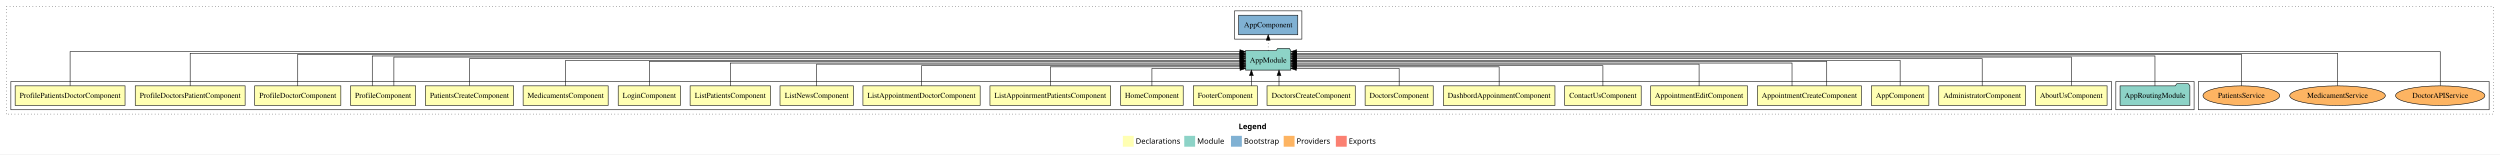
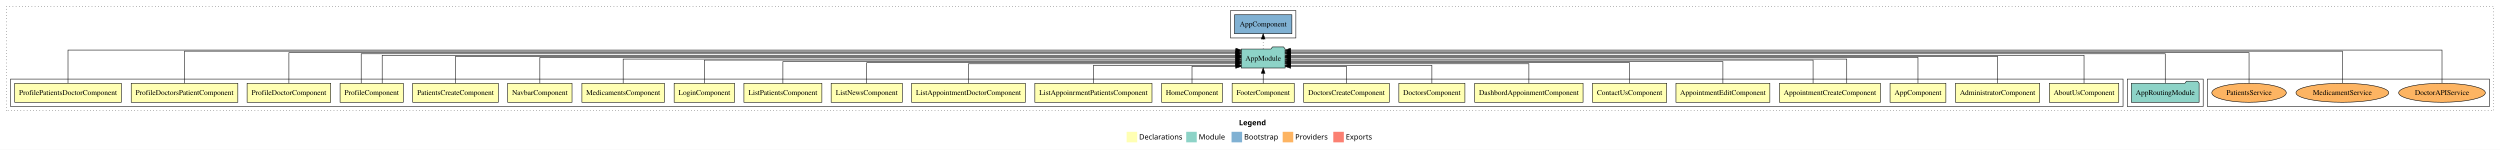
- <svg xmlns="http://www.w3.org/2000/svg" width="4601pt" height="284pt" viewBox="0.00 0.00 4601.00 284.00">
+ <svg xmlns="http://www.w3.org/2000/svg" width="4742pt" height="284pt" viewBox="0.00 0.00 4742.00 284.00">
  <g id="graph0" class="graph" transform="scale(1 1) rotate(0) translate(4 280)">
-     <polygon fill="white" stroke="transparent" points="-4,4 -4,-280 4597,-280 4597,4 -4,4" />
-     <text text-anchor="start" x="2275.51" y="-42.4" font-family="sans-serif" font-weight="bold" font-size="14.00">Legend</text>
-     <polygon fill="#ffffb3" stroke="transparent" points="2062.5,-10 2062.5,-30 2082.5,-30 2082.5,-10 2062.5,-10" />
-     <text text-anchor="start" x="2086.13" y="-15.4" font-family="sans-serif" font-size="14.00">  Declarations</text>
-     <polygon fill="#8dd3c7" stroke="transparent" points="2175.5,-10 2175.5,-30 2195.5,-30 2195.5,-10 2175.5,-10" />
-     <text text-anchor="start" x="2199.23" y="-15.4" font-family="sans-serif" font-size="14.00">  Module</text>
-     <polygon fill="#80b1d3" stroke="transparent" points="2261.5,-10 2261.5,-30 2281.5,-30 2281.5,-10 2261.5,-10" />
-     <text text-anchor="start" x="2285.28" y="-15.4" font-family="sans-serif" font-size="14.00">  Bootstrap</text>
-     <polygon fill="#fdb462" stroke="transparent" points="2358.5,-10 2358.5,-30 2378.5,-30 2378.5,-10 2358.5,-10" />
-     <text text-anchor="start" x="2382.17" y="-15.4" font-family="sans-serif" font-size="14.00">  Providers</text>
-     <polygon fill="#fb8072" stroke="transparent" points="2454.5,-10 2454.5,-30 2474.5,-30 2474.5,-10 2454.5,-10" />
-     <text text-anchor="start" x="2478.23" y="-15.4" font-family="sans-serif" font-size="14.00">  Exports</text>
+     <polygon fill="white" stroke="transparent" points="-4,4 -4,-280 4738,-280 4738,4 -4,4" />
+     <text text-anchor="start" x="2346.01" y="-42.4" font-family="sans-serif" font-weight="bold" font-size="14.00">Legend</text>
+     <polygon fill="#ffffb3" stroke="transparent" points="2133,-10 2133,-30 2153,-30 2153,-10 2133,-10" />
+     <text text-anchor="start" x="2156.63" y="-15.4" font-family="sans-serif" font-size="14.00">  Declarations</text>
+     <polygon fill="#8dd3c7" stroke="transparent" points="2246,-10 2246,-30 2266,-30 2266,-10 2246,-10" />
+     <text text-anchor="start" x="2269.73" y="-15.4" font-family="sans-serif" font-size="14.00">  Module</text>
+     <polygon fill="#80b1d3" stroke="transparent" points="2332,-10 2332,-30 2352,-30 2352,-10 2332,-10" />
+     <text text-anchor="start" x="2355.78" y="-15.4" font-family="sans-serif" font-size="14.00">  Bootstrap</text>
+     <polygon fill="#fdb462" stroke="transparent" points="2429,-10 2429,-30 2449,-30 2449,-10 2429,-10" />
+     <text text-anchor="start" x="2452.67" y="-15.4" font-family="sans-serif" font-size="14.00">  Providers</text>
+     <polygon fill="#fb8072" stroke="transparent" points="2525,-10 2525,-30 2545,-30 2545,-10 2525,-10" />
+     <text text-anchor="start" x="2548.73" y="-15.4" font-family="sans-serif" font-size="14.00">  Exports</text>
    <g id="clust1" class="cluster">
-       <polygon fill="none" stroke="black" stroke-dasharray="1,5" points="8,-70 8,-268 4585,-268 4585,-70 8,-70" />
+       <polygon fill="none" stroke="black" stroke-dasharray="1,5" points="8,-70 8,-268 4726,-268 4726,-70 8,-70" />
+     </g>
+     <g id="clust29" class="cluster">
+       <polygon fill="none" stroke="black" points="4183,-78 4183,-130 4718,-130 4718,-78 4183,-78" />
+     </g>
+     <g id="clust26" class="cluster">
+       <polygon fill="none" stroke="black" points="4031,-78 4031,-130 4175,-130 4175,-78 4031,-78" />
    </g>
    <g id="clust28" class="cluster">
-       <polygon fill="none" stroke="black" points="4042,-78 4042,-130 4577,-130 4577,-78 4042,-78" />
-     </g>
-     <g id="clust25" class="cluster">
-       <polygon fill="none" stroke="black" points="3890,-78 3890,-130 4034,-130 4034,-78 3890,-78" />
-     </g>
-     <g id="clust27" class="cluster">
-       <polygon fill="none" stroke="black" points="2268,-208 2268,-260 2392,-260 2392,-208 2268,-208" />
+       <polygon fill="none" stroke="black" points="2330,-208 2330,-260 2454,-260 2454,-208 2330,-208" />
    </g>
    <g id="clust2" class="cluster">
-       <polygon fill="none" stroke="black" points="16,-78 16,-130 3882,-130 3882,-78 16,-78" />
+       <polygon fill="none" stroke="black" points="16,-78 16,-130 4023,-130 4023,-78 16,-78" />
    </g>
    <g id="node1" class="node">
-       <polygon fill="#ffffb3" stroke="black" points="3873.88,-122 3742.12,-122 3742.12,-86 3873.88,-86 3873.88,-122" />
-       <text text-anchor="middle" x="3808" y="-99.8" font-family="Times,serif" font-size="14.00">AboutUsComponent</text>
-     </g>
-     <g id="node23" class="node">
-       <polygon fill="#8dd3c7" stroke="black" points="2371.66,-187 2368.66,-191 2347.66,-191 2344.66,-187 2288.34,-187 2288.34,-151 2371.66,-151 2371.66,-187" />
-       <text text-anchor="middle" x="2330" y="-164.8" font-family="Times,serif" font-size="14.00">AppModule</text>
+       <polygon fill="#ffffb3" stroke="black" points="4014.88,-122 3883.12,-122 3883.12,-86 4014.88,-86 4014.88,-122" />
+       <text text-anchor="middle" x="3949" y="-99.8" font-family="Times,serif" font-size="14.00">AboutUsComponent</text>
+     </g>
+     <g id="node24" class="node">
+       <polygon fill="#8dd3c7" stroke="black" points="2433.66,-187 2430.66,-191 2409.66,-191 2406.66,-187 2350.34,-187 2350.34,-151 2433.66,-151 2433.66,-187" />
+       <text text-anchor="middle" x="2392" y="-164.8" font-family="Times,serif" font-size="14.00">AppModule</text>
    </g>
    <g id="edge1" class="edge">
-       <path fill="none" stroke="black" d="M3808,-122.28C3808,-143.32 3808,-175 3808,-175 3808,-175 2381.85,-175 2381.85,-175" />
-       <polygon fill="black" stroke="black" points="2381.85,-171.5 2371.85,-175 2381.85,-178.5 2381.85,-171.5" />
+       <path fill="none" stroke="black" d="M3949,-122.28C3949,-143.32 3949,-175 3949,-175 3949,-175 2444.05,-175 2444.05,-175" />
+       <polygon fill="black" stroke="black" points="2444.05,-171.5 2434.05,-175 2444.05,-178.5 2444.05,-171.5" />
    </g>
    <g id="node2" class="node">
-       <polygon fill="#ffffb3" stroke="black" points="3723.87,-122 3564.13,-122 3564.13,-86 3723.87,-86 3723.87,-122" />
-       <text text-anchor="middle" x="3644" y="-99.8" font-family="Times,serif" font-size="14.00">AdministratorComponent</text>
+       <polygon fill="#ffffb3" stroke="black" points="3864.87,-122 3705.13,-122 3705.13,-86 3864.87,-86 3864.87,-122" />
+       <text text-anchor="middle" x="3785" y="-99.8" font-family="Times,serif" font-size="14.00">AdministratorComponent</text>
    </g>
    <g id="edge2" class="edge">
-       <path fill="none" stroke="black" d="M3644,-122.22C3644,-142.37 3644,-172 3644,-172 3644,-172 2381.86,-172 2381.86,-172" />
-       <polygon fill="black" stroke="black" points="2381.86,-168.5 2371.86,-172 2381.86,-175.5 2381.86,-168.5" />
+       <path fill="none" stroke="black" d="M3785,-122.13C3785,-142.57 3785,-173 3785,-173 3785,-173 2443.69,-173 2443.69,-173" />
+       <polygon fill="black" stroke="black" points="2443.69,-169.5 2433.69,-173 2443.69,-176.5 2443.69,-169.5" />
    </g>
    <g id="node3" class="node">
-       <polygon fill="#ffffb3" stroke="black" points="3545.94,-122 3440.06,-122 3440.06,-86 3545.94,-86 3545.94,-122" />
-       <text text-anchor="middle" x="3493" y="-99.8" font-family="Times,serif" font-size="14.00">AppComponent</text>
+       <polygon fill="#ffffb3" stroke="black" points="3686.94,-122 3581.06,-122 3581.06,-86 3686.94,-86 3686.94,-122" />
+       <text text-anchor="middle" x="3634" y="-99.8" font-family="Times,serif" font-size="14.00">AppComponent</text>
    </g>
    <g id="edge3" class="edge">
-       <path fill="none" stroke="black" d="M3493,-122.11C3493,-141.34 3493,-169 3493,-169 3493,-169 2381.73,-169 2381.73,-169" />
-       <polygon fill="black" stroke="black" points="2381.73,-165.5 2371.73,-169 2381.73,-172.5 2381.73,-165.5" />
+       <path fill="none" stroke="black" d="M3634,-122.31C3634,-142.15 3634,-171 3634,-171 3634,-171 2443.68,-171 2443.68,-171" />
+       <polygon fill="black" stroke="black" points="2443.68,-167.5 2433.68,-171 2443.68,-174.5 2443.68,-167.5" />
    </g>
    <g id="node4" class="node">
-       <polygon fill="#ffffb3" stroke="black" points="3421.75,-122 3230.25,-122 3230.25,-86 3421.75,-86 3421.75,-122" />
-       <text text-anchor="middle" x="3326" y="-99.8" font-family="Times,serif" font-size="14.00">AppointmentCreateComponent</text>
+       <polygon fill="#ffffb3" stroke="black" points="3562.75,-122 3371.25,-122 3371.25,-86 3562.75,-86 3562.75,-122" />
+       <text text-anchor="middle" x="3467" y="-99.8" font-family="Times,serif" font-size="14.00">AppointmentCreateComponent</text>
    </g>
    <g id="edge4" class="edge">
-       <path fill="none" stroke="black" d="M3294.04,-122C3294.04,-139.68 3294.04,-164 3294.04,-164 3294.04,-164 2381.73,-164 2381.73,-164" />
-       <polygon fill="black" stroke="black" points="2381.73,-160.5 2371.73,-164 2381.73,-167.5 2381.73,-160.5" />
+       <path fill="none" stroke="black" d="M3435.04,-122.27C3435.04,-140.56 3435.04,-166 3435.04,-166 3435.04,-166 2443.86,-166 2443.86,-166" />
+       <polygon fill="black" stroke="black" points="2443.86,-162.5 2433.86,-166 2443.86,-169.5 2443.86,-162.5" />
    </g>
    <g id="edge5" class="edge">
-       <path fill="none" stroke="black" d="M3357.96,-122.22C3357.96,-140.83 3357.96,-167 3357.96,-167 3357.96,-167 2381.89,-167 2381.89,-167" />
-       <polygon fill="black" stroke="black" points="2381.89,-163.5 2371.89,-167 2381.89,-170.5 2381.89,-163.5" />
+       <path fill="none" stroke="black" d="M3498.96,-122.17C3498.96,-141.09 3498.96,-168 3498.96,-168 3498.96,-168 2443.71,-168 2443.71,-168" />
+       <polygon fill="black" stroke="black" points="2443.71,-164.5 2433.71,-168 2443.71,-171.5 2443.71,-164.5" />
    </g>
    <g id="node5" class="node">
-       <polygon fill="#ffffb3" stroke="black" points="3212.05,-122 3033.95,-122 3033.95,-86 3212.05,-86 3212.05,-122" />
-       <text text-anchor="middle" x="3123" y="-99.8" font-family="Times,serif" font-size="14.00">AppointmentEditComponent</text>
+       <polygon fill="#ffffb3" stroke="black" points="3353.05,-122 3174.95,-122 3174.95,-86 3353.05,-86 3353.05,-122" />
+       <text text-anchor="middle" x="3264" y="-99.8" font-family="Times,serif" font-size="14.00">AppointmentEditComponent</text>
    </g>
    <g id="edge6" class="edge">
-       <path fill="none" stroke="black" d="M3123,-122.03C3123,-139.06 3123,-162 3123,-162 3123,-162 2381.8,-162 2381.8,-162" />
-       <polygon fill="black" stroke="black" points="2381.8,-158.5 2371.8,-162 2381.8,-165.5 2381.8,-158.5" />
+       <path fill="none" stroke="black" d="M3264,-122.02C3264,-139.37 3264,-163 3264,-163 3264,-163 2443.76,-163 2443.76,-163" />
+       <polygon fill="black" stroke="black" points="2443.76,-159.5 2433.76,-163 2443.76,-166.5 2443.76,-159.5" />
    </g>
    <g id="node6" class="node">
-       <polygon fill="#ffffb3" stroke="black" points="3016.43,-122 2875.57,-122 2875.57,-86 3016.43,-86 3016.43,-122" />
-       <text text-anchor="middle" x="2946" y="-99.8" font-family="Times,serif" font-size="14.00">ContactUsComponent</text>
+       <polygon fill="#ffffb3" stroke="black" points="3157.43,-122 3016.57,-122 3016.57,-86 3157.43,-86 3157.43,-122" />
+       <text text-anchor="middle" x="3087" y="-99.8" font-family="Times,serif" font-size="14.00">ContactUsComponent</text>
    </g>
    <g id="edge7" class="edge">
-       <path fill="none" stroke="black" d="M2946,-122.01C2946,-138.05 2946,-159 2946,-159 2946,-159 2381.86,-159 2381.86,-159" />
-       <polygon fill="black" stroke="black" points="2381.86,-155.5 2371.86,-159 2381.86,-162.5 2381.86,-155.5" />
+       <path fill="none" stroke="black" d="M3087,-122.04C3087,-138.73 3087,-161 3087,-161 3087,-161 2443.91,-161 2443.91,-161" />
+       <polygon fill="black" stroke="black" points="2443.91,-157.5 2433.91,-161 2443.91,-164.5 2443.91,-157.5" />
    </g>
    <g id="node7" class="node">
-       <polygon fill="#ffffb3" stroke="black" points="2857.75,-122 2652.25,-122 2652.25,-86 2857.75,-86 2857.75,-122" />
-       <text text-anchor="middle" x="2755" y="-99.8" font-family="Times,serif" font-size="14.00">DashbordAppoinmentComponent</text>
+       <polygon fill="#ffffb3" stroke="black" points="2998.75,-122 2793.25,-122 2793.25,-86 2998.75,-86 2998.75,-122" />
+       <text text-anchor="middle" x="2896" y="-99.8" font-family="Times,serif" font-size="14.00">DashbordAppoinmentComponent</text>
    </g>
    <g id="edge8" class="edge">
-       <path fill="none" stroke="black" d="M2755,-122.24C2755,-137.57 2755,-157 2755,-157 2755,-157 2381.91,-157 2381.91,-157" />
-       <polygon fill="black" stroke="black" points="2381.91,-153.5 2371.91,-157 2381.91,-160.5 2381.91,-153.5" />
+       <path fill="none" stroke="black" d="M2896,-122.01C2896,-138.05 2896,-159 2896,-159 2896,-159 2443.67,-159 2443.67,-159" />
+       <polygon fill="black" stroke="black" points="2443.67,-155.5 2433.67,-159 2443.67,-162.5 2443.67,-155.5" />
    </g>
    <g id="node8" class="node">
-       <polygon fill="#ffffb3" stroke="black" points="2633.65,-122 2508.35,-122 2508.35,-86 2633.65,-86 2633.65,-122" />
-       <text text-anchor="middle" x="2571" y="-99.8" font-family="Times,serif" font-size="14.00">DoctorsComponent</text>
+       <polygon fill="#ffffb3" stroke="black" points="2774.65,-122 2649.35,-122 2649.35,-86 2774.65,-86 2774.65,-122" />
+       <text text-anchor="middle" x="2712" y="-99.8" font-family="Times,serif" font-size="14.00">DoctorsComponent</text>
    </g>
    <g id="edge9" class="edge">
-       <path fill="none" stroke="black" d="M2571,-122.05C2571,-136.37 2571,-154 2571,-154 2571,-154 2381.7,-154 2381.7,-154" />
-       <polygon fill="black" stroke="black" points="2381.7,-150.5 2371.7,-154 2381.7,-157.5 2381.7,-150.5" />
+       <path fill="none" stroke="black" d="M2712,-122.19C2712,-137.18 2712,-156 2712,-156 2712,-156 2443.83,-156 2443.83,-156" />
+       <polygon fill="black" stroke="black" points="2443.83,-152.5 2433.83,-156 2443.83,-159.5 2443.83,-152.5" />
    </g>
    <g id="node9" class="node">
-       <polygon fill="#ffffb3" stroke="black" points="2490.18,-122 2327.82,-122 2327.82,-86 2490.18,-86 2490.18,-122" />
-       <text text-anchor="middle" x="2409" y="-99.8" font-family="Times,serif" font-size="14.00">DoctorsCreateComponent</text>
+       <polygon fill="#ffffb3" stroke="black" points="2631.18,-122 2468.82,-122 2468.82,-86 2631.18,-86 2631.18,-122" />
+       <text text-anchor="middle" x="2550" y="-99.8" font-family="Times,serif" font-size="14.00">DoctorsCreateComponent</text>
    </g>
    <g id="edge10" class="edge">
-       <path fill="none" stroke="black" d="M2349.87,-122.11C2349.87,-122.11 2349.87,-140.99 2349.87,-140.99" />
-       <polygon fill="black" stroke="black" points="2346.37,-140.99 2349.87,-150.99 2353.37,-140.99 2346.37,-140.99" />
+       <path fill="none" stroke="black" d="M2550,-122.05C2550,-136.37 2550,-154 2550,-154 2550,-154 2443.93,-154 2443.93,-154" />
+       <polygon fill="black" stroke="black" points="2443.93,-150.5 2433.93,-154 2443.93,-157.5 2443.93,-150.5" />
    </g>
    <g id="node10" class="node">
-       <polygon fill="#ffffb3" stroke="black" points="2309.88,-122 2192.12,-122 2192.12,-86 2309.88,-86 2309.88,-122" />
-       <text text-anchor="middle" x="2251" y="-99.8" font-family="Times,serif" font-size="14.00">FooterComponent</text>
+       <polygon fill="#ffffb3" stroke="black" points="2450.88,-122 2333.12,-122 2333.12,-86 2450.88,-86 2450.88,-122" />
+       <text text-anchor="middle" x="2392" y="-99.8" font-family="Times,serif" font-size="14.00">FooterComponent</text>
    </g>
    <g id="edge11" class="edge">
-       <path fill="none" stroke="black" d="M2299.06,-122.11C2299.06,-122.11 2299.06,-140.99 2299.06,-140.99" />
-       <polygon fill="black" stroke="black" points="2295.56,-140.99 2299.06,-150.99 2302.56,-140.99 2295.56,-140.99" />
+       <path fill="none" stroke="black" d="M2392,-122.11C2392,-122.11 2392,-140.99 2392,-140.99" />
+       <polygon fill="black" stroke="black" points="2388.5,-140.99 2392,-150.99 2395.5,-140.99 2388.5,-140.99" />
    </g>
    <g id="node11" class="node">
-       <polygon fill="#ffffb3" stroke="black" points="2173.55,-122 2058.45,-122 2058.45,-86 2173.55,-86 2173.55,-122" />
-       <text text-anchor="middle" x="2116" y="-99.8" font-family="Times,serif" font-size="14.00">HomeComponent</text>
+       <polygon fill="#ffffb3" stroke="black" points="2314.55,-122 2199.45,-122 2199.45,-86 2314.55,-86 2314.55,-122" />
+       <text text-anchor="middle" x="2257" y="-99.8" font-family="Times,serif" font-size="14.00">HomeComponent</text>
    </g>
    <g id="edge12" class="edge">
-       <path fill="none" stroke="black" d="M2116,-122.05C2116,-136.37 2116,-154 2116,-154 2116,-154 2278.23,-154 2278.23,-154" />
-       <polygon fill="black" stroke="black" points="2278.23,-157.5 2288.23,-154 2278.23,-150.5 2278.23,-157.5" />
+       <path fill="none" stroke="black" d="M2257,-122.05C2257,-136.37 2257,-154 2257,-154 2257,-154 2340.03,-154 2340.03,-154" />
+       <polygon fill="black" stroke="black" points="2340.03,-157.5 2350.03,-154 2340.03,-150.5 2340.03,-157.5" />
    </g>
    <g id="node12" class="node">
-       <polygon fill="#ffffb3" stroke="black" points="2040.09,-122 1817.91,-122 1817.91,-86 2040.09,-86 2040.09,-122" />
-       <text text-anchor="middle" x="1929" y="-99.8" font-family="Times,serif" font-size="14.00">ListAppoinrmentPatientsComponent</text>
+       <polygon fill="#ffffb3" stroke="black" points="2181.09,-122 1958.91,-122 1958.91,-86 2181.09,-86 2181.09,-122" />
+       <text text-anchor="middle" x="2070" y="-99.8" font-family="Times,serif" font-size="14.00">ListAppoinrmentPatientsComponent</text>
    </g>
    <g id="edge13" class="edge">
-       <path fill="none" stroke="black" d="M1929,-122.24C1929,-137.57 1929,-157 1929,-157 1929,-157 2278.22,-157 2278.22,-157" />
-       <polygon fill="black" stroke="black" points="2278.22,-160.5 2288.22,-157 2278.22,-153.5 2278.22,-160.5" />
+       <path fill="none" stroke="black" d="M2070,-122.19C2070,-137.18 2070,-156 2070,-156 2070,-156 2340.23,-156 2340.23,-156" />
+       <polygon fill="black" stroke="black" points="2340.23,-159.5 2350.23,-156 2340.23,-152.5 2340.23,-159.5" />
    </g>
    <g id="node13" class="node">
-       <polygon fill="#ffffb3" stroke="black" points="1799.87,-122 1584.13,-122 1584.13,-86 1799.87,-86 1799.87,-122" />
-       <text text-anchor="middle" x="1692" y="-99.8" font-family="Times,serif" font-size="14.00">ListAppointmentDoctorComponent</text>
+       <polygon fill="#ffffb3" stroke="black" points="1940.87,-122 1725.13,-122 1725.13,-86 1940.87,-86 1940.87,-122" />
+       <text text-anchor="middle" x="1833" y="-99.8" font-family="Times,serif" font-size="14.00">ListAppointmentDoctorComponent</text>
    </g>
    <g id="edge14" class="edge">
-       <path fill="none" stroke="black" d="M1692,-122.01C1692,-138.05 1692,-159 1692,-159 1692,-159 2278.14,-159 2278.14,-159" />
-       <polygon fill="black" stroke="black" points="2278.14,-162.5 2288.14,-159 2278.14,-155.5 2278.14,-162.5" />
+       <path fill="none" stroke="black" d="M1833,-122.01C1833,-138.05 1833,-159 1833,-159 1833,-159 2339.98,-159 2339.98,-159" />
+       <polygon fill="black" stroke="black" points="2339.98,-162.5 2349.98,-159 2339.98,-155.5 2339.98,-162.5" />
    </g>
    <g id="node14" class="node">
-       <polygon fill="#ffffb3" stroke="black" points="1566.48,-122 1431.52,-122 1431.52,-86 1566.48,-86 1566.48,-122" />
-       <text text-anchor="middle" x="1499" y="-99.8" font-family="Times,serif" font-size="14.00">ListNewsComponent</text>
+       <polygon fill="#ffffb3" stroke="black" points="1707.48,-122 1572.52,-122 1572.52,-86 1707.48,-86 1707.48,-122" />
+       <text text-anchor="middle" x="1640" y="-99.8" font-family="Times,serif" font-size="14.00">ListNewsComponent</text>
    </g>
    <g id="edge15" class="edge">
-       <path fill="none" stroke="black" d="M1499,-122.03C1499,-139.06 1499,-162 1499,-162 1499,-162 2278.22,-162 2278.22,-162" />
-       <polygon fill="black" stroke="black" points="2278.22,-165.5 2288.22,-162 2278.22,-158.5 2278.22,-165.5" />
+       <path fill="none" stroke="black" d="M1640,-122.04C1640,-138.73 1640,-161 1640,-161 1640,-161 2340.23,-161 2340.23,-161" />
+       <polygon fill="black" stroke="black" points="2340.23,-164.5 2350.23,-161 2340.23,-157.5 2340.23,-164.5" />
    </g>
    <g id="node15" class="node">
-       <polygon fill="#ffffb3" stroke="black" points="1413.94,-122 1266.06,-122 1266.06,-86 1413.94,-86 1413.94,-122" />
-       <text text-anchor="middle" x="1340" y="-99.8" font-family="Times,serif" font-size="14.00">ListPatientsComponent</text>
+       <polygon fill="#ffffb3" stroke="black" points="1554.94,-122 1407.06,-122 1407.06,-86 1554.94,-86 1554.94,-122" />
+       <text text-anchor="middle" x="1481" y="-99.8" font-family="Times,serif" font-size="14.00">ListPatientsComponent</text>
    </g>
    <g id="edge16" class="edge">
-       <path fill="none" stroke="black" d="M1340,-122C1340,-139.68 1340,-164 1340,-164 1340,-164 2278.09,-164 2278.09,-164" />
-       <polygon fill="black" stroke="black" points="2278.09,-167.5 2288.09,-164 2278.09,-160.5 2278.09,-167.5" />
+       <path fill="none" stroke="black" d="M1481,-122.02C1481,-139.37 1481,-163 1481,-163 1481,-163 2340.19,-163 2340.19,-163" />
+       <polygon fill="black" stroke="black" points="2340.19,-166.5 2350.19,-163 2340.19,-159.5 2340.19,-166.5" />
    </g>
    <g id="node16" class="node">
-       <polygon fill="#ffffb3" stroke="black" points="1248.28,-122 1133.72,-122 1133.72,-86 1248.28,-86 1248.28,-122" />
-       <text text-anchor="middle" x="1191" y="-99.8" font-family="Times,serif" font-size="14.00">LoginComponent</text>
+       <polygon fill="#ffffb3" stroke="black" points="1389.28,-122 1274.72,-122 1274.72,-86 1389.28,-86 1389.28,-122" />
+       <text text-anchor="middle" x="1332" y="-99.8" font-family="Times,serif" font-size="14.00">LoginComponent</text>
    </g>
    <g id="edge17" class="edge">
-       <path fill="none" stroke="black" d="M1191,-122.22C1191,-140.83 1191,-167 1191,-167 1191,-167 2278.11,-167 2278.11,-167" />
-       <polygon fill="black" stroke="black" points="2278.11,-170.5 2288.11,-167 2278.11,-163.5 2278.11,-170.5" />
+       <path fill="none" stroke="black" d="M1332,-122.27C1332,-140.56 1332,-166 1332,-166 1332,-166 2340.12,-166 2340.12,-166" />
+       <polygon fill="black" stroke="black" points="2340.12,-169.5 2350.12,-166 2340.12,-162.5 2340.12,-169.5" />
    </g>
    <g id="node17" class="node">
-       <polygon fill="#ffffb3" stroke="black" points="1115.25,-122 958.75,-122 958.75,-86 1115.25,-86 1115.25,-122" />
-       <text text-anchor="middle" x="1037" y="-99.8" font-family="Times,serif" font-size="14.00">MedicamentsComponent</text>
+       <polygon fill="#ffffb3" stroke="black" points="1256.25,-122 1099.75,-122 1099.75,-86 1256.25,-86 1256.25,-122" />
+       <text text-anchor="middle" x="1178" y="-99.8" font-family="Times,serif" font-size="14.00">MedicamentsComponent</text>
    </g>
    <g id="edge18" class="edge">
-       <path fill="none" stroke="black" d="M1037,-122.11C1037,-141.34 1037,-169 1037,-169 1037,-169 2278.08,-169 2278.08,-169" />
-       <polygon fill="black" stroke="black" points="2278.08,-172.5 2288.08,-169 2278.08,-165.5 2278.08,-172.5" />
+       <path fill="none" stroke="black" d="M1178,-122.17C1178,-141.09 1178,-168 1178,-168 1178,-168 2340.21,-168 2340.21,-168" />
+       <polygon fill="black" stroke="black" points="2340.21,-171.5 2350.21,-168 2340.21,-164.5 2340.21,-171.5" />
    </g>
    <g id="node18" class="node">
+       <polygon fill="#ffffb3" stroke="black" points="1081.03,-122 958.97,-122 958.97,-86 1081.03,-86 1081.03,-122" />
+       <text text-anchor="middle" x="1020" y="-99.8" font-family="Times,serif" font-size="14.00">NavbarComponent</text>
+     </g>
+     <g id="edge19" class="edge">
+       <path fill="none" stroke="black" d="M1020,-122.31C1020,-142.15 1020,-171 1020,-171 1020,-171 2340.19,-171 2340.19,-171" />
+       <polygon fill="black" stroke="black" points="2340.19,-174.5 2350.19,-171 2340.19,-167.5 2340.19,-174.5" />
+     </g>
+     <g id="node19" class="node">
      <polygon fill="#ffffb3" stroke="black" points="941.19,-122 778.81,-122 778.81,-86 941.19,-86 941.19,-122" />
      <text text-anchor="middle" x="860" y="-99.8" font-family="Times,serif" font-size="14.00">PatientsCreateComponent</text>
    </g>
-     <g id="edge19" class="edge">
-       <path fill="none" stroke="black" d="M860,-122.22C860,-142.37 860,-172 860,-172 860,-172 2277.98,-172 2277.98,-172" />
-       <polygon fill="black" stroke="black" points="2277.98,-175.5 2287.98,-172 2277.98,-168.5 2277.98,-175.5" />
-     </g>
-     <g id="node19" class="node">
+     <g id="edge20" class="edge">
+       <path fill="none" stroke="black" d="M860,-122.13C860,-142.57 860,-173 860,-173 860,-173 2340.23,-173 2340.23,-173" />
+       <polygon fill="black" stroke="black" points="2340.23,-176.5 2350.23,-173 2340.23,-169.5 2340.23,-176.5" />
+     </g>
+     <g id="node20" class="node">
      <polygon fill="#ffffb3" stroke="black" points="760.93,-122 641.07,-122 641.07,-86 760.93,-86 760.93,-122" />
      <text text-anchor="middle" x="701" y="-99.8" font-family="Times,serif" font-size="14.00">ProfileComponent</text>
    </g>
-     <g id="edge20" class="edge">
-       <path fill="none" stroke="black" d="M720.91,-122.28C720.91,-143.32 720.91,-175 720.91,-175 720.91,-175 2278.2,-175 2278.2,-175" />
-       <polygon fill="black" stroke="black" points="2278.2,-178.5 2288.2,-175 2278.2,-171.5 2278.2,-178.5" />
-     </g>
    <g id="edge21" class="edge">
-       <path fill="none" stroke="black" d="M681.09,-122.04C681.09,-143.66 681.09,-177 681.09,-177 681.09,-177 2278,-177 2278,-177" />
-       <polygon fill="black" stroke="black" points="2278,-180.5 2288,-177 2278,-173.5 2278,-180.5" />
-     </g>
-     <g id="node20" class="node">
+       <path fill="none" stroke="black" d="M681.09,-122.29C681.09,-144.21 681.09,-178 681.09,-178 681.09,-178 2340.13,-178 2340.13,-178" />
+       <polygon fill="black" stroke="black" points="2340.13,-181.5 2350.13,-178 2340.13,-174.5 2340.13,-181.5" />
+     </g>
+     <g id="edge22" class="edge">
+       <path fill="none" stroke="black" d="M720.91,-122.28C720.91,-143.32 720.91,-175 720.91,-175 720.91,-175 2340.27,-175 2340.27,-175" />
+       <polygon fill="black" stroke="black" points="2340.27,-178.5 2350.27,-175 2340.27,-171.5 2340.27,-178.5" />
+     </g>
+     <g id="node21" class="node">
      <polygon fill="#ffffb3" stroke="black" points="623.3,-122 464.7,-122 464.7,-86 623.3,-86 623.3,-122" />
      <text text-anchor="middle" x="544" y="-99.8" font-family="Times,serif" font-size="14.00">ProfileDoctorComponent</text>
    </g>
-     <g id="edge22" class="edge">
-       <path fill="none" stroke="black" d="M544,-122.01C544,-144.49 544,-180 544,-180 544,-180 2278.05,-180 2278.05,-180" />
-       <polygon fill="black" stroke="black" points="2278.05,-183.5 2288.05,-180 2278.05,-176.5 2278.05,-183.5" />
-     </g>
-     <g id="node21" class="node">
+     <g id="edge23" class="edge">
+       <path fill="none" stroke="black" d="M544,-122.01C544,-144.49 544,-180 544,-180 544,-180 2339.93,-180 2339.93,-180" />
+       <polygon fill="black" stroke="black" points="2339.93,-183.5 2349.93,-180 2339.93,-176.5 2339.93,-183.5" />
+     </g>
+     <g id="node22" class="node">
      <polygon fill="#ffffb3" stroke="black" points="447.13,-122 244.87,-122 244.87,-86 447.13,-86 447.13,-122" />
      <text text-anchor="middle" x="346" y="-99.8" font-family="Times,serif" font-size="14.00">ProfileDoctorsPatientComponent</text>
    </g>
-     <g id="edge23" class="edge">
-       <path fill="none" stroke="black" d="M346,-122.09C346,-145.13 346,-182 346,-182 346,-182 2278.1,-182 2278.1,-182" />
-       <polygon fill="black" stroke="black" points="2278.1,-185.5 2288.1,-182 2278.1,-178.5 2278.1,-185.5" />
-     </g>
-     <g id="node22" class="node">
+     <g id="edge24" class="edge">
+       <path fill="none" stroke="black" d="M346,-122.32C346,-145.66 346,-183 346,-183 346,-183 2340.2,-183 2340.2,-183" />
+       <polygon fill="black" stroke="black" points="2340.2,-186.5 2350.2,-183 2340.2,-179.5 2340.2,-186.5" />
+     </g>
+     <g id="node23" class="node">
      <polygon fill="#ffffb3" stroke="black" points="226.13,-122 23.87,-122 23.87,-86 226.13,-86 226.13,-122" />
      <text text-anchor="middle" x="125" y="-99.8" font-family="Times,serif" font-size="14.00">ProfilePatientsDoctorComponent</text>
    </g>
-     <g id="edge24" class="edge">
-       <path fill="none" stroke="black" d="M125,-122.38C125,-146.28 125,-185 125,-185 125,-185 2277.92,-185 2277.92,-185" />
-       <polygon fill="black" stroke="black" points="2277.92,-188.5 2287.92,-185 2277.92,-181.5 2277.92,-188.5" />
+     <g id="edge25" class="edge">
+       <path fill="none" stroke="black" d="M125,-122.38C125,-146.28 125,-185 125,-185 125,-185 2340.23,-185 2340.23,-185" />
+       <polygon fill="black" stroke="black" points="2340.23,-188.5 2350.23,-185 2340.23,-181.5 2340.23,-188.5" />
+     </g>
+     <g id="node26" class="node">
+       <polygon fill="#80b1d3" stroke="black" points="2446.44,-252 2337.56,-252 2337.56,-216 2446.44,-216 2446.44,-252" />
+       <text text-anchor="middle" x="2392" y="-229.8" font-family="Times,serif" font-size="14.00">AppComponent </text>
+     </g>
+     <g id="edge27" class="edge">
+       <path fill="none" stroke="black" stroke-dasharray="1,5" d="M2392,-187.11C2392,-187.11 2392,-205.99 2392,-205.99" />
+       <polygon fill="black" stroke="black" points="2388.5,-205.99 2392,-215.99 2395.5,-205.99 2388.5,-205.99" />
    </g>
    <g id="node25" class="node">
-       <polygon fill="#80b1d3" stroke="black" points="2384.44,-252 2275.56,-252 2275.56,-216 2384.44,-216 2384.44,-252" />
-       <text text-anchor="middle" x="2330" y="-229.8" font-family="Times,serif" font-size="14.00">AppComponent </text>
+       <polygon fill="#8dd3c7" stroke="black" points="4167.27,-122 4164.27,-126 4143.27,-126 4140.27,-122 4038.73,-122 4038.73,-86 4167.27,-86 4167.27,-122" />
+       <text text-anchor="middle" x="4103" y="-99.8" font-family="Times,serif" font-size="14.00">AppRoutingModule</text>
    </g>
    <g id="edge26" class="edge">
-       <path fill="none" stroke="black" stroke-dasharray="1,5" d="M2330,-187.11C2330,-187.11 2330,-205.99 2330,-205.99" />
-       <polygon fill="black" stroke="black" points="2326.5,-205.99 2330,-215.99 2333.5,-205.99 2326.5,-205.99" />
-     </g>
-     <g id="node24" class="node">
-       <polygon fill="#8dd3c7" stroke="black" points="4026.27,-122 4023.27,-126 4002.27,-126 3999.27,-122 3897.73,-122 3897.73,-86 4026.27,-86 4026.27,-122" />
-       <text text-anchor="middle" x="3962" y="-99.8" font-family="Times,serif" font-size="14.00">AppRoutingModule</text>
-     </g>
-     <g id="edge25" class="edge">
-       <path fill="none" stroke="black" d="M3962,-122.04C3962,-143.66 3962,-177 3962,-177 3962,-177 2381.98,-177 2381.98,-177" />
-       <polygon fill="black" stroke="black" points="2381.98,-173.5 2371.98,-177 2381.98,-180.5 2381.98,-173.5" />
-     </g>
-     <g id="node26" class="node">
-       <ellipse fill="#fdb462" stroke="black" cx="4487" cy="-104" rx="82.22" ry="18" />
-       <text text-anchor="middle" x="4487" y="-99.8" font-family="Times,serif" font-size="14.00">DoctorAPIService</text>
-     </g>
-     <g id="edge27" class="edge">
-       <path fill="none" stroke="black" d="M4487,-122.38C4487,-146.28 4487,-185 4487,-185 4487,-185 2382.12,-185 2382.12,-185" />
-       <polygon fill="black" stroke="black" points="2382.12,-181.5 2372.12,-185 2382.12,-188.5 2382.12,-181.5" />
+       <path fill="none" stroke="black" d="M4103,-122.29C4103,-144.21 4103,-178 4103,-178 4103,-178 2443.87,-178 2443.87,-178" />
+       <polygon fill="black" stroke="black" points="2443.87,-174.5 2433.87,-178 2443.87,-181.5 2443.87,-174.5" />
    </g>
    <g id="node27" class="node">
-       <ellipse fill="#fdb462" stroke="black" cx="4298" cy="-104" rx="88.02" ry="18" />
-       <text text-anchor="middle" x="4298" y="-99.8" font-family="Times,serif" font-size="14.00">MedicamentService</text>
+       <ellipse fill="#fdb462" stroke="black" cx="4628" cy="-104" rx="82.22" ry="18" />
+       <text text-anchor="middle" x="4628" y="-99.8" font-family="Times,serif" font-size="14.00">DoctorAPIService</text>
    </g>
    <g id="edge28" class="edge">
-       <path fill="none" stroke="black" d="M4298,-122.09C4298,-145.13 4298,-182 4298,-182 4298,-182 2382.01,-182 2382.01,-182" />
-       <polygon fill="black" stroke="black" points="2382.01,-178.5 2372.01,-182 2382.01,-185.5 2382.01,-178.5" />
+       <path fill="none" stroke="black" d="M4628,-122.38C4628,-146.28 4628,-185 4628,-185 4628,-185 2443.69,-185 2443.69,-185" />
+       <polygon fill="black" stroke="black" points="2443.69,-181.5 2433.69,-185 2443.69,-188.5 2443.69,-181.5" />
    </g>
    <g id="node28" class="node">
-       <ellipse fill="#fdb462" stroke="black" cx="4121" cy="-104" rx="70.64" ry="18" />
-       <text text-anchor="middle" x="4121" y="-99.8" font-family="Times,serif" font-size="14.00">PatientsService</text>
+       <ellipse fill="#fdb462" stroke="black" cx="4439" cy="-104" rx="88.02" ry="18" />
+       <text text-anchor="middle" x="4439" y="-99.8" font-family="Times,serif" font-size="14.00">MedicamentService</text>
    </g>
    <g id="edge29" class="edge">
-       <path fill="none" stroke="black" d="M4121,-122.01C4121,-144.49 4121,-180 4121,-180 4121,-180 2382.07,-180 2382.07,-180" />
-       <polygon fill="black" stroke="black" points="2382.07,-176.5 2372.07,-180 2382.07,-183.5 2382.07,-176.5" />
+       <path fill="none" stroke="black" d="M4439,-122.32C4439,-145.66 4439,-183 4439,-183 4439,-183 2443.82,-183 2443.82,-183" />
+       <polygon fill="black" stroke="black" points="2443.82,-179.5 2433.82,-183 2443.82,-186.5 2443.82,-179.5" />
+     </g>
+     <g id="node29" class="node">
+       <ellipse fill="#fdb462" stroke="black" cx="4262" cy="-104" rx="70.64" ry="18" />
+       <text text-anchor="middle" x="4262" y="-99.8" font-family="Times,serif" font-size="14.00">PatientsService</text>
+     </g>
+     <g id="edge30" class="edge">
+       <path fill="none" stroke="black" d="M4262,-122.01C4262,-144.49 4262,-180 4262,-180 4262,-180 2443.68,-180 2443.68,-180" />
+       <polygon fill="black" stroke="black" points="2443.68,-176.5 2433.68,-180 2443.68,-183.5 2443.68,-176.5" />
    </g>
  </g>
</svg>
